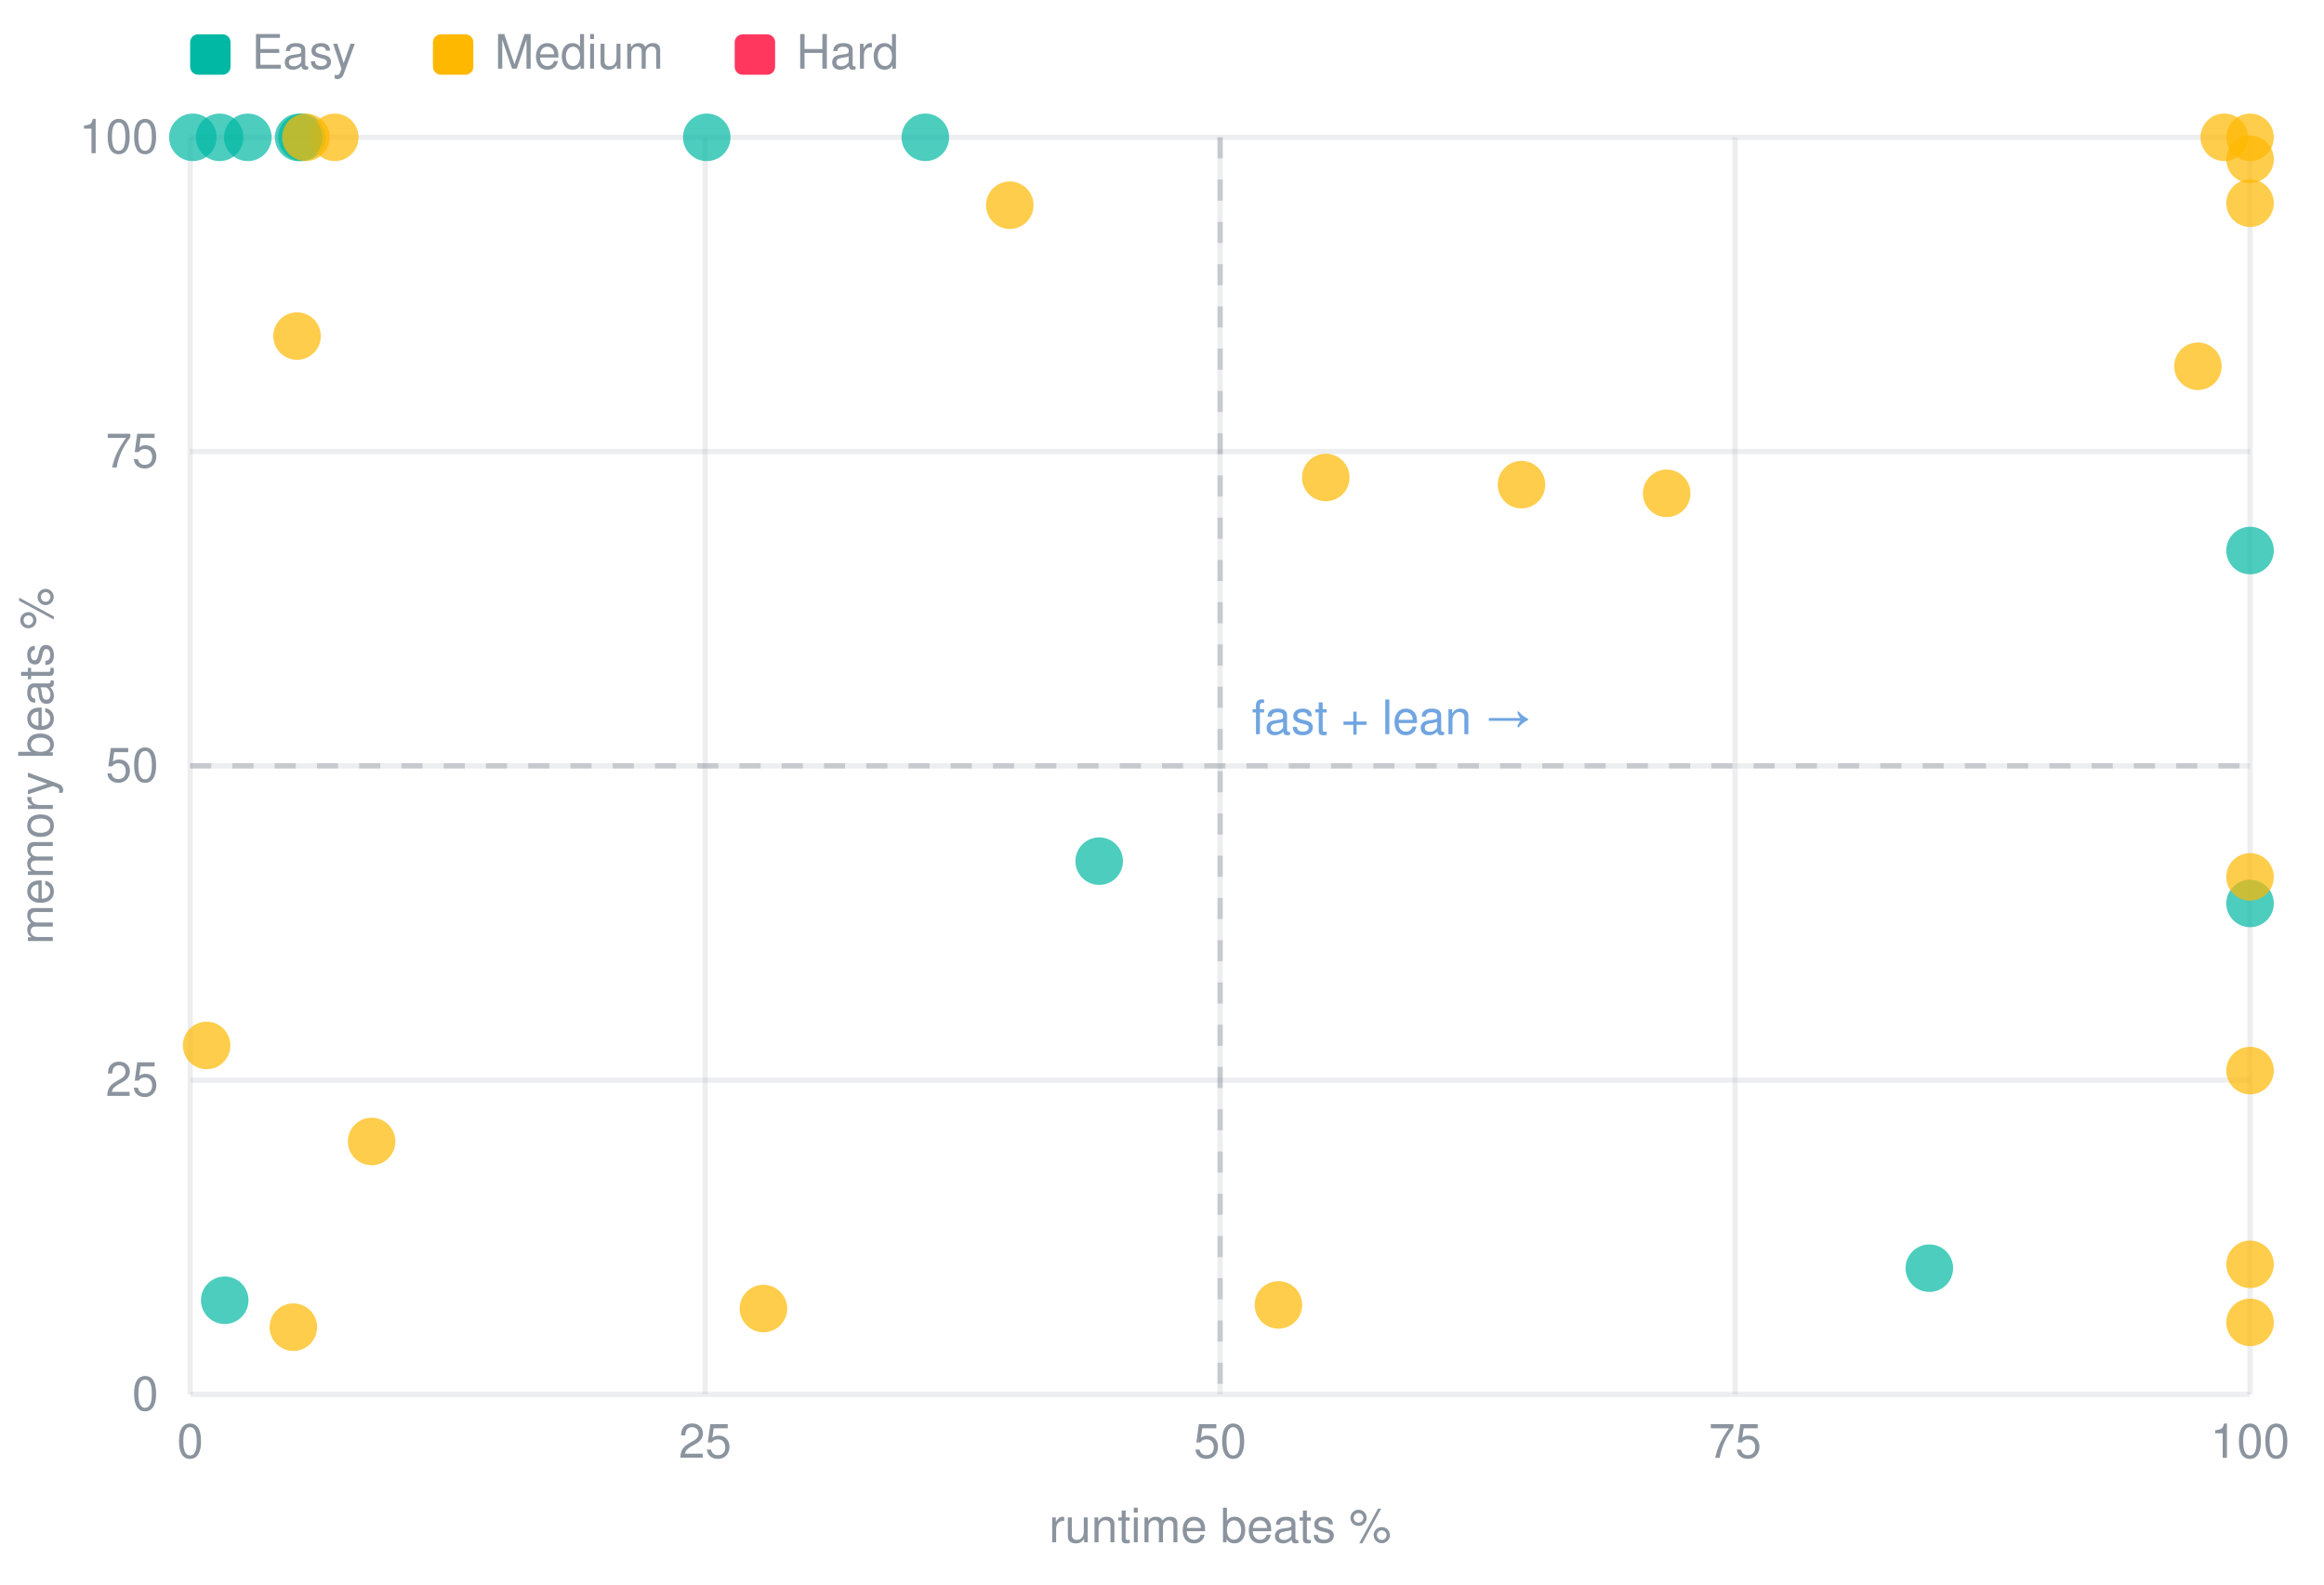
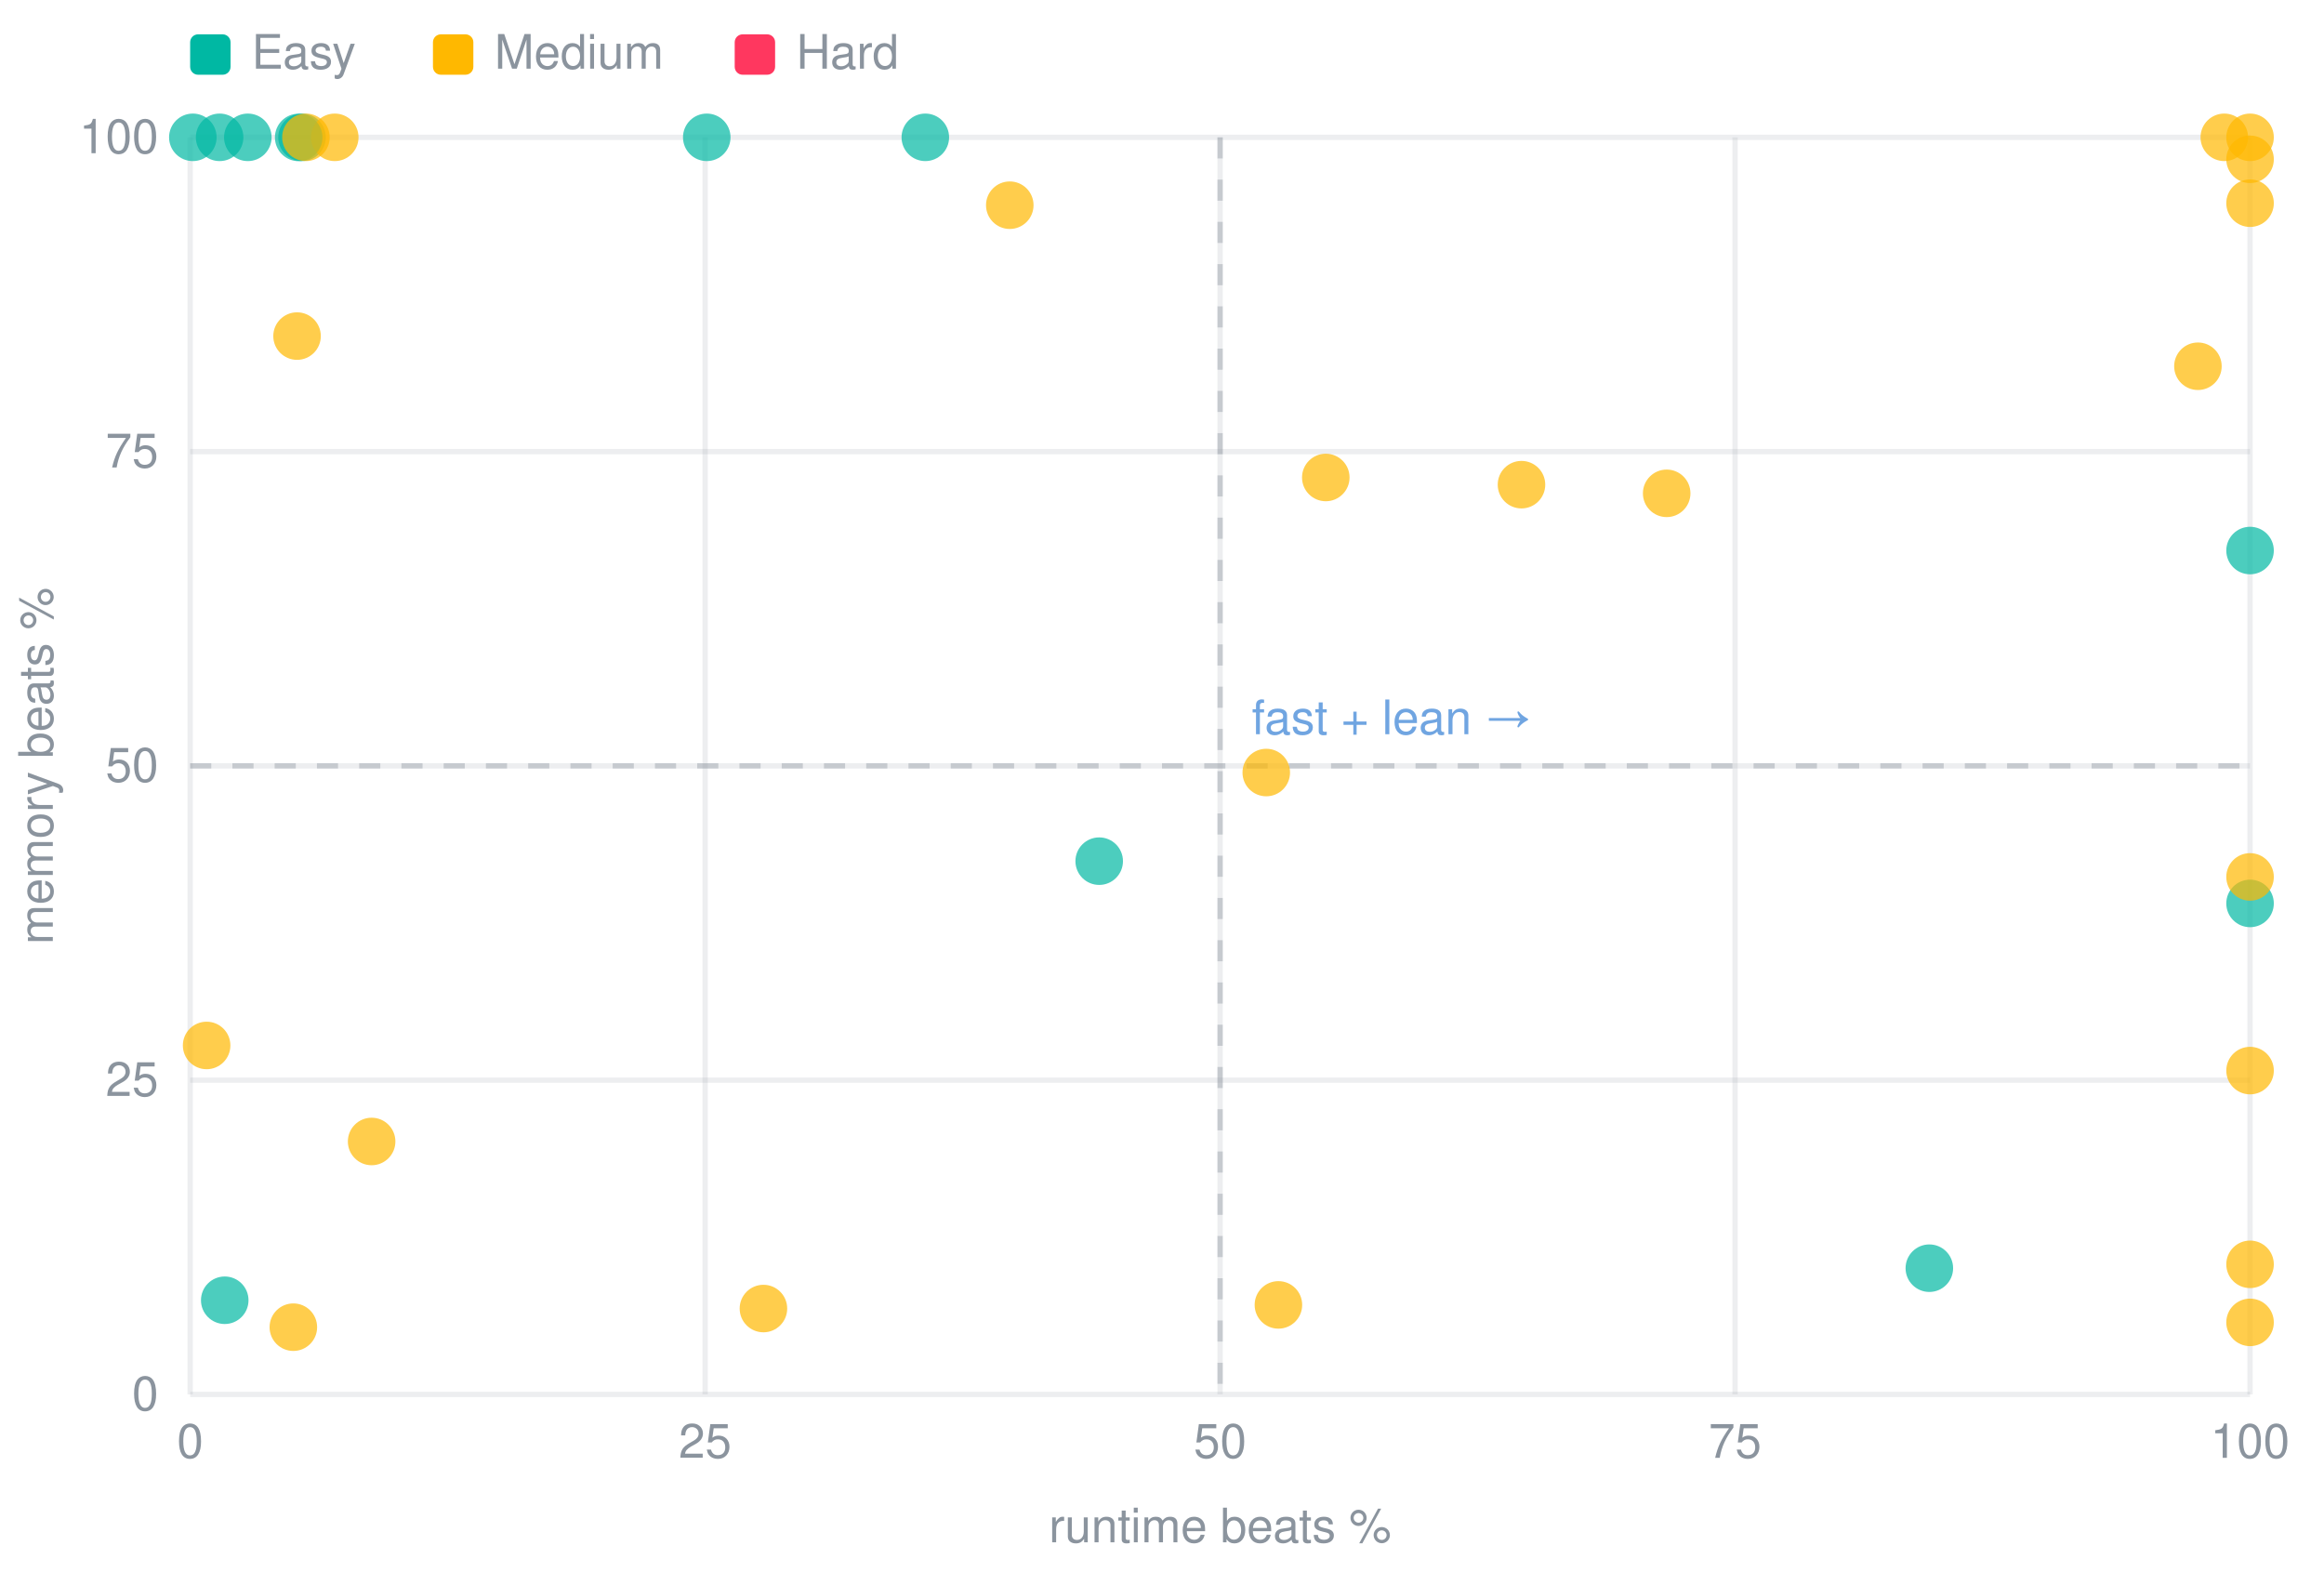
<svg xmlns="http://www.w3.org/2000/svg" viewBox="0 0 440 300" width="440" height="300" role="img" font-family="system-ui, -apple-system, Segoe UI, Helvetica, Arial, sans-serif">
  <line x1="36" y1="26" x2="36" y2="264" stroke="#8b949e" stroke-width="1" opacity="0.16" />
  <line x1="36" y1="264" x2="426" y2="264" stroke="#8b949e" stroke-width="1" opacity="0.16" />
  <text x="36" y="276" font-size="9" fill="#8b949e" text-anchor="middle" font-weight="normal" opacity="1">0</text>
  <text x="30" y="267" font-size="9" fill="#8b949e" text-anchor="end" font-weight="normal" opacity="1">0</text>
  <line x1="133.5" y1="26" x2="133.5" y2="264" stroke="#8b949e" stroke-width="1" opacity="0.16" />
  <line x1="36" y1="204.5" x2="426" y2="204.5" stroke="#8b949e" stroke-width="1" opacity="0.16" />
  <text x="133.5" y="276" font-size="9" fill="#8b949e" text-anchor="middle" font-weight="normal" opacity="1">25</text>
  <text x="30" y="207.5" font-size="9" fill="#8b949e" text-anchor="end" font-weight="normal" opacity="1">25</text>
  <line x1="231" y1="26" x2="231" y2="264" stroke="#8b949e" stroke-width="1" opacity="0.16" />
  <line x1="36" y1="145" x2="426" y2="145" stroke="#8b949e" stroke-width="1" opacity="0.16" />
  <text x="231" y="276" font-size="9" fill="#8b949e" text-anchor="middle" font-weight="normal" opacity="1">50</text>
  <text x="30" y="148" font-size="9" fill="#8b949e" text-anchor="end" font-weight="normal" opacity="1">50</text>
  <line x1="328.5" y1="26" x2="328.5" y2="264" stroke="#8b949e" stroke-width="1" opacity="0.16" />
  <line x1="36" y1="85.5" x2="426" y2="85.5" stroke="#8b949e" stroke-width="1" opacity="0.16" />
  <text x="328.5" y="276" font-size="9" fill="#8b949e" text-anchor="middle" font-weight="normal" opacity="1">75</text>
  <text x="30" y="88.5" font-size="9" fill="#8b949e" text-anchor="end" font-weight="normal" opacity="1">75</text>
  <line x1="426" y1="26" x2="426" y2="264" stroke="#8b949e" stroke-width="1" opacity="0.16" />
  <line x1="36" y1="26" x2="426" y2="26" stroke="#8b949e" stroke-width="1" opacity="0.16" />
  <text x="426" y="276" font-size="9" fill="#8b949e" text-anchor="middle" font-weight="normal" opacity="1">100</text>
  <text x="30" y="29" font-size="9" fill="#8b949e" text-anchor="end" font-weight="normal" opacity="1">100</text>
  <line x1="231" y1="26" x2="231" y2="264" stroke="#8b949e" stroke-width="1" opacity="0.4" stroke-dasharray="4 4" />
  <line x1="36" y1="145" x2="426" y2="145" stroke="#8b949e" stroke-width="1" opacity="0.4" stroke-dasharray="4 4" />
  <text x="237" y="139" font-size="9" fill="#4c8eda" text-anchor="start" font-weight="normal" opacity="0.8">fast + lean →</text>
  <circle cx="175.19" cy="26" r="4.5" fill="#00b8a3" opacity="0.7" />
  <circle cx="55.54" cy="251.27" r="4.5" fill="#ffb800" opacity="0.7" />
  <circle cx="39.12" cy="197.93" r="4.5" fill="#ffb800" opacity="0.7" />
  <circle cx="208.11" cy="163.04" r="4.5" fill="#00b8a3" opacity="0.7" />
  <circle cx="36.51" cy="26" r="4.5" fill="#00b8a3" opacity="0.7" />
  <circle cx="426" cy="38.47" r="4.5" fill="#ffb800" opacity="0.7" />
  <circle cx="426" cy="250.36" r="4.5" fill="#ffb800" opacity="0.7" />
  <circle cx="426" cy="239.37" r="4.5" fill="#ffb800" opacity="0.7" />
  <circle cx="426" cy="30.16" r="4.5" fill="#ffb800" opacity="0.7" />
  <circle cx="315.55" cy="93.4" r="4.5" fill="#ffb800" opacity="0.7" />
  <circle cx="416.13" cy="69.34" r="4.5" fill="#ffb800" opacity="0.7" />
  <circle cx="41.58" cy="26" r="4.5" fill="#00b8a3" opacity="0.7" />
  <circle cx="426" cy="202.69" r="4.5" fill="#ffb800" opacity="0.7" />
  <circle cx="288.06" cy="91.76" r="4.5" fill="#ffb800" opacity="0.7" />
  <circle cx="426" cy="171.04" r="4.5" fill="#00b8a3" opacity="0.7" />
  <circle cx="144.54" cy="247.74" r="4.5" fill="#ffb800" opacity="0.7" />
  <circle cx="426" cy="166.02" r="4.5" fill="#ffb800" opacity="0.7" />
  <circle cx="242.04" cy="247.05" r="4.5" fill="#ffb800" opacity="0.7" />
  <circle cx="57.18" cy="26" r="4.5" fill="#00b8a3" opacity="0.7" />
  <circle cx="251.01" cy="90.4" r="4.5" fill="#ffb800" opacity="0.7" />
  <circle cx="63.38" cy="26" r="4.5" fill="#ffb800" opacity="0.7" />
  <circle cx="133.81" cy="26" r="4.5" fill="#00b8a3" opacity="0.7" />
  <circle cx="70.36" cy="216.11" r="4.5" fill="#ffb800" opacity="0.7" />
  <circle cx="365.28" cy="240.1" r="4.5" fill="#00b8a3" opacity="0.7" />
  <circle cx="42.55" cy="246.17" r="4.5" fill="#00b8a3" opacity="0.7" />
  <circle cx="56.55" cy="26.02" r="4.5" fill="#00b8a3" opacity="0.7" />
+   <circle cx="239.74" cy="146.26" r="4.5" fill="#ffb800" opacity="0.7" />
  <circle cx="56.24" cy="63.63" r="4.5" fill="#ffb800" opacity="0.7" />
  <circle cx="57.92" cy="26" r="4.5" fill="#ffb800" opacity="0.7" />
  <circle cx="191.18" cy="38.85" r="4.5" fill="#ffb800" opacity="0.7" />
  <circle cx="426" cy="26" r="4.5" fill="#ffb800" opacity="0.7" />
  <circle cx="46.92" cy="26" r="4.5" fill="#00b8a3" opacity="0.7" />
  <circle cx="426" cy="104.23" r="4.5" fill="#00b8a3" opacity="0.7" />
  <circle cx="421.12" cy="26" r="4.5" fill="#ffb800" opacity="0.7" />
  <text x="231" y="292" font-size="9" fill="#8b949e" text-anchor="middle" font-weight="normal" opacity="1">runtime beats %</text>
  <g transform="translate(10 145) rotate(-90)">
    <text x="0" y="0" font-size="9" fill="#8b949e" text-anchor="middle" font-weight="normal" opacity="1">memory beats %</text>
  </g>
  <rect x="36" y="6.5" width="7.65" height="7.65" rx="1.5" fill="#00b8a3" opacity="1" />
  <text x="47.65" y="13" font-size="9" fill="#8b949e" text-anchor="start" font-weight="normal" opacity="1">Easy</text>
  <rect x="81.97" y="6.5" width="7.65" height="7.65" rx="1.5" fill="#ffb800" opacity="1" />
  <text x="93.62" y="13" font-size="9" fill="#8b949e" text-anchor="start" font-weight="normal" opacity="1">Medium</text>
  <rect x="139.1" y="6.5" width="7.65" height="7.65" rx="1.5" fill="#ff375f" opacity="1" />
  <text x="150.75" y="13" font-size="9" fill="#8b949e" text-anchor="start" font-weight="normal" opacity="1">Hard</text>
</svg>
